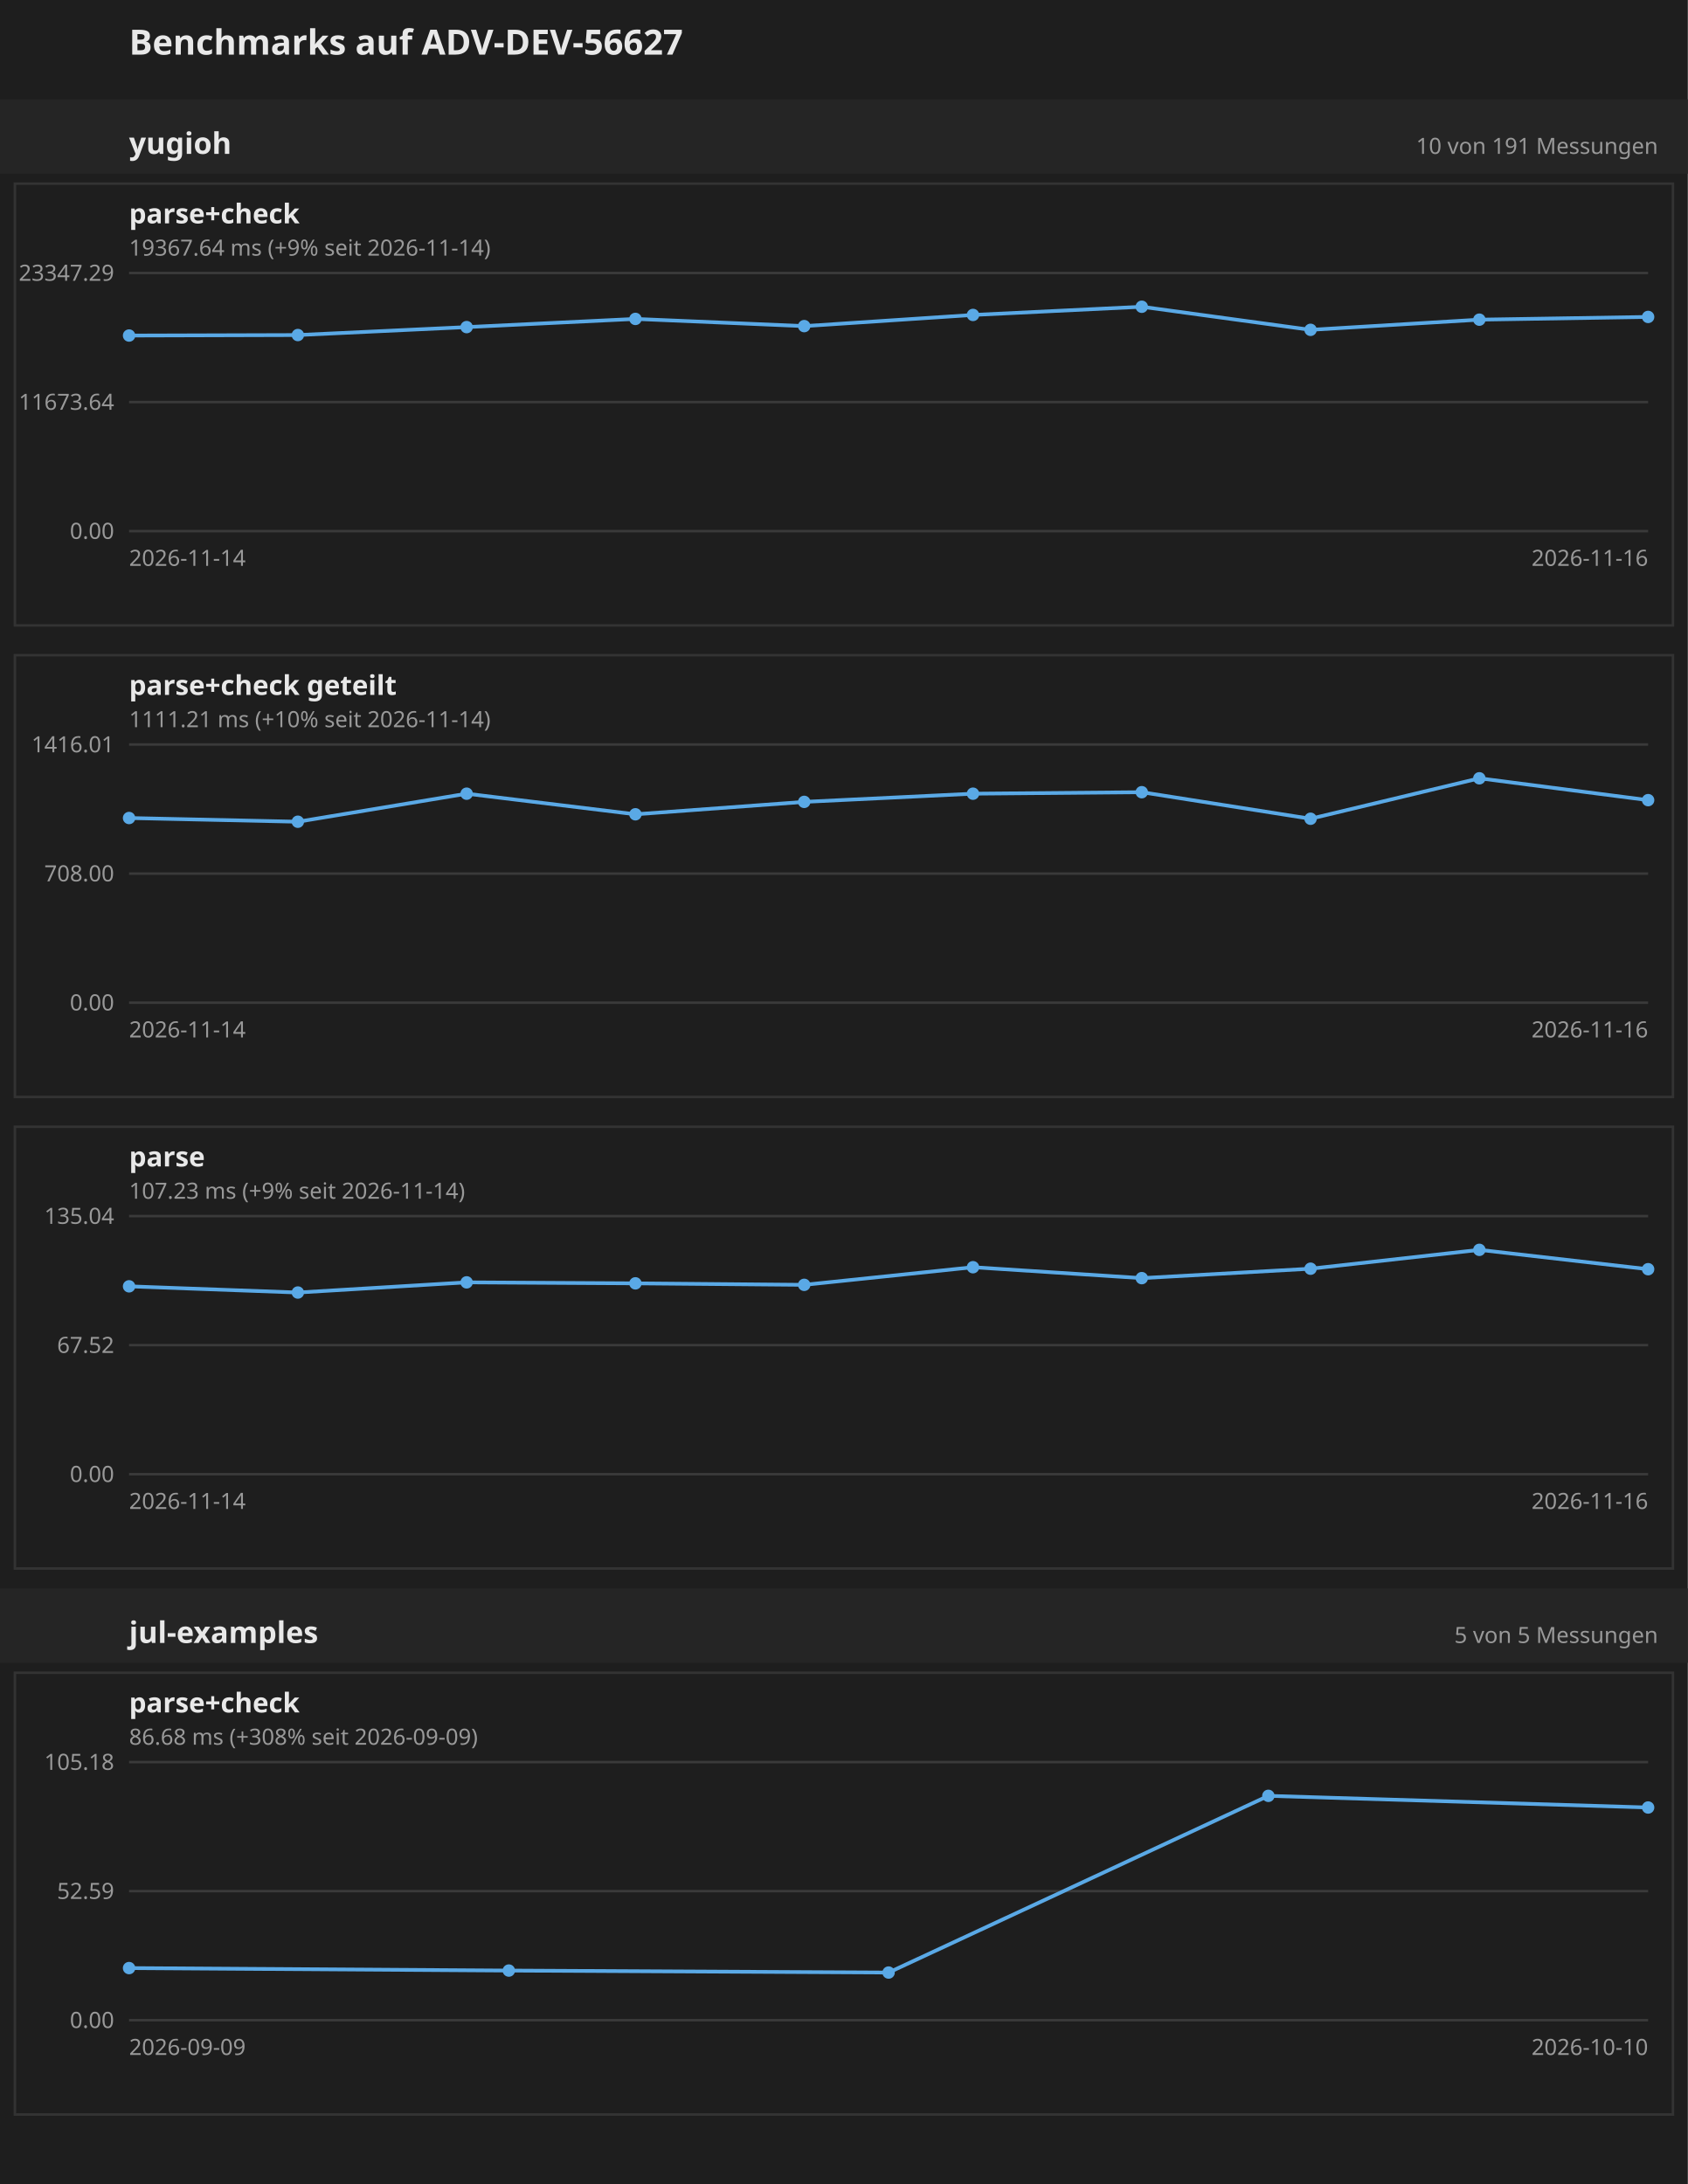
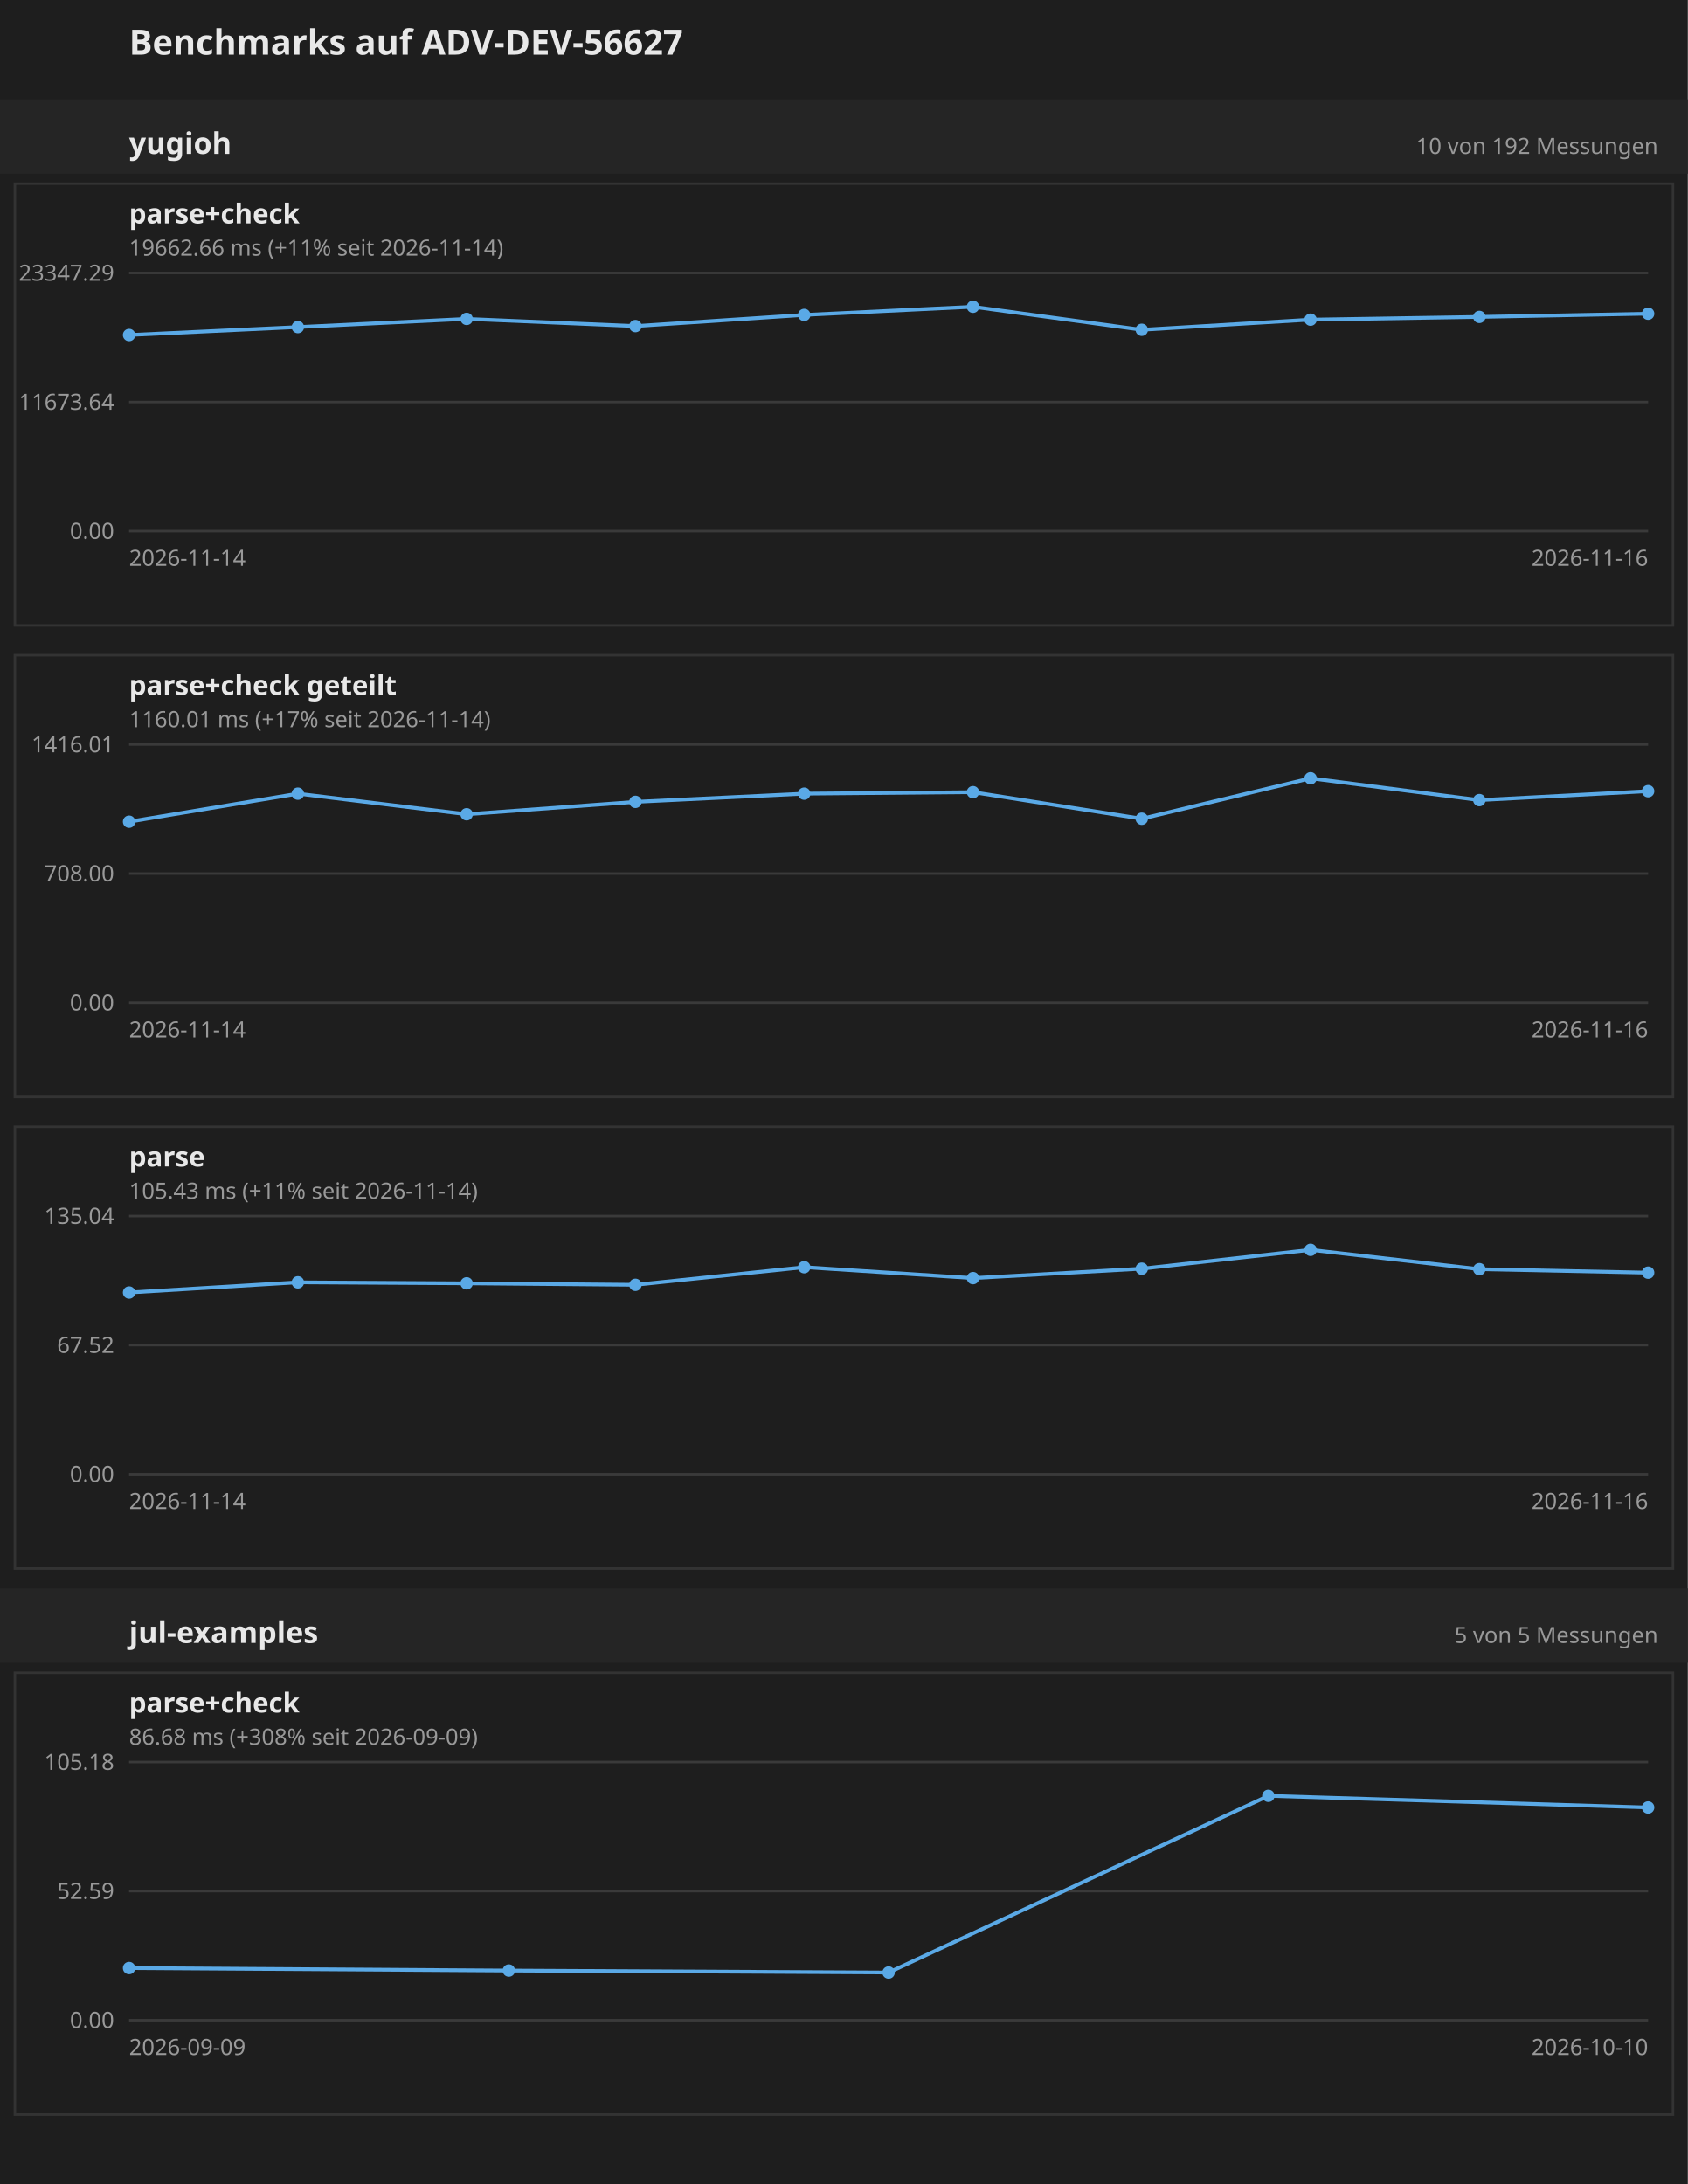
<svg xmlns="http://www.w3.org/2000/svg" width="680" height="880" font-family="sans-serif">
  <rect width="680" height="880" fill="#1e1e1e" />
  <text x="52" y="22" font-size="14" font-weight="bold" fill="#e8e8e8">Benchmarks auf ADV-DEV-56627</text>
  <g transform="translate(0 40)">
    <rect x="0" y="0" width="680" height="30" fill="#252525" />
    <text x="52" y="22" font-size="12" font-weight="bold" fill="#e8e8e8">yugioh</text>
-     <text x="668" y="22" text-anchor="end" font-size="9" fill="#999">10 von 191 Messungen</text>
+     <text x="668" y="22" text-anchor="end" font-size="9" fill="#999">10 von 192 Messungen</text>
    <g transform="translate(0 30)">
      <g transform="translate(0 0)">
        <rect x="6" y="4" width="668" height="178" fill="none" stroke="#333" />
        <text x="52" y="20" font-size="11" font-weight="bold" fill="#e8e8e8">parse+check</text>
-         <text x="52" y="33" font-size="9" fill="#999">19367.64 ms (+9% seit 2026-11-14)</text>
+         <text x="52" y="33" font-size="9" fill="#999">19662.66 ms (+11% seit 2026-11-14)</text>
        <line x1="52" y1="144.0" x2="664" y2="144.0" stroke="#3a3a3a" />
        <text x="46" y="144.0" text-anchor="end" dominant-baseline="middle" font-size="9" fill="#999">0.00</text>
        <line x1="52" y1="92.0" x2="664" y2="92.0" stroke="#3a3a3a" />
        <text x="46" y="92.0" text-anchor="end" dominant-baseline="middle" font-size="9" fill="#999">11673.64</text>
        <line x1="52" y1="40.0" x2="664" y2="40.0" stroke="#3a3a3a" />
        <text x="46" y="40.0" text-anchor="end" dominant-baseline="middle" font-size="9" fill="#999">23347.29</text>
        <text x="52" y="158" font-size="9" fill="#999">2026-11-14</text>
        <text x="664" y="158" text-anchor="end" font-size="9" fill="#999">2026-11-16</text>
-         <polyline fill="none" stroke="#5aa9e6" stroke-width="1.5" points="52.0,65.2 120.0,65.0 188.0,61.8 256.0,58.5 324.0,61.4 392.0,56.9 460.0,53.6 528.0,62.9 596.0,58.8 664.0,57.7" />
-         <circle cx="52.0" cy="65.2" r="2.5" fill="#5aa9e6" />
-         <circle cx="120.0" cy="65.0" r="2.5" fill="#5aa9e6" />
-         <circle cx="188.0" cy="61.8" r="2.5" fill="#5aa9e6" />
-         <circle cx="256.0" cy="58.5" r="2.5" fill="#5aa9e6" />
-         <circle cx="324.0" cy="61.4" r="2.5" fill="#5aa9e6" />
-         <circle cx="392.0" cy="56.9" r="2.5" fill="#5aa9e6" />
-         <circle cx="460.0" cy="53.6" r="2.5" fill="#5aa9e6" />
-         <circle cx="528.0" cy="62.9" r="2.5" fill="#5aa9e6" />
-         <circle cx="596.0" cy="58.8" r="2.5" fill="#5aa9e6" />
-         <circle cx="664.0" cy="57.7" r="2.5" fill="#5aa9e6" />
+         <polyline fill="none" stroke="#5aa9e6" stroke-width="1.5" points="52.0,65.0 120.0,61.8 188.0,58.5 256.0,61.4 324.0,56.9 392.0,53.6 460.0,62.9 528.0,58.8 596.0,57.7 664.0,56.4" />
+         <circle cx="52.0" cy="65.0" r="2.5" fill="#5aa9e6" />
+         <circle cx="120.0" cy="61.8" r="2.5" fill="#5aa9e6" />
+         <circle cx="188.0" cy="58.5" r="2.5" fill="#5aa9e6" />
+         <circle cx="256.0" cy="61.4" r="2.5" fill="#5aa9e6" />
+         <circle cx="324.0" cy="56.9" r="2.5" fill="#5aa9e6" />
+         <circle cx="392.0" cy="53.6" r="2.5" fill="#5aa9e6" />
+         <circle cx="460.0" cy="62.9" r="2.5" fill="#5aa9e6" />
+         <circle cx="528.0" cy="58.8" r="2.5" fill="#5aa9e6" />
+         <circle cx="596.0" cy="57.7" r="2.5" fill="#5aa9e6" />
+         <circle cx="664.0" cy="56.4" r="2.5" fill="#5aa9e6" />
      </g>
      <g transform="translate(0 190)">
        <rect x="6" y="4" width="668" height="178" fill="none" stroke="#333" />
        <text x="52" y="20" font-size="11" font-weight="bold" fill="#e8e8e8">parse+check geteilt</text>
-         <text x="52" y="33" font-size="9" fill="#999">1111.21 ms (+10% seit 2026-11-14)</text>
+         <text x="52" y="33" font-size="9" fill="#999">1160.01 ms (+17% seit 2026-11-14)</text>
        <line x1="52" y1="144.0" x2="664" y2="144.0" stroke="#3a3a3a" />
        <text x="46" y="144.0" text-anchor="end" dominant-baseline="middle" font-size="9" fill="#999">0.00</text>
        <line x1="52" y1="92.0" x2="664" y2="92.0" stroke="#3a3a3a" />
        <text x="46" y="92.0" text-anchor="end" dominant-baseline="middle" font-size="9" fill="#999">708.00</text>
        <line x1="52" y1="40.0" x2="664" y2="40.0" stroke="#3a3a3a" />
        <text x="46" y="40.0" text-anchor="end" dominant-baseline="middle" font-size="9" fill="#999">1416.01</text>
        <text x="52" y="158" font-size="9" fill="#999">2026-11-14</text>
        <text x="664" y="158" text-anchor="end" font-size="9" fill="#999">2026-11-16</text>
-         <polyline fill="none" stroke="#5aa9e6" stroke-width="1.5" points="52.0,69.6 120.0,71.1 188.0,59.8 256.0,68.1 324.0,63.1 392.0,59.8 460.0,59.2 528.0,69.9 596.0,53.6 664.0,62.4" />
-         <circle cx="52.0" cy="69.6" r="2.5" fill="#5aa9e6" />
-         <circle cx="120.0" cy="71.1" r="2.5" fill="#5aa9e6" />
-         <circle cx="188.0" cy="59.8" r="2.5" fill="#5aa9e6" />
-         <circle cx="256.0" cy="68.1" r="2.5" fill="#5aa9e6" />
-         <circle cx="324.0" cy="63.1" r="2.5" fill="#5aa9e6" />
-         <circle cx="392.0" cy="59.8" r="2.5" fill="#5aa9e6" />
-         <circle cx="460.0" cy="59.2" r="2.5" fill="#5aa9e6" />
-         <circle cx="528.0" cy="69.9" r="2.5" fill="#5aa9e6" />
-         <circle cx="596.0" cy="53.6" r="2.5" fill="#5aa9e6" />
-         <circle cx="664.0" cy="62.4" r="2.5" fill="#5aa9e6" />
+         <polyline fill="none" stroke="#5aa9e6" stroke-width="1.5" points="52.0,71.1 120.0,59.8 188.0,68.1 256.0,63.1 324.0,59.8 392.0,59.2 460.0,69.9 528.0,53.6 596.0,62.4 664.0,58.8" />
+         <circle cx="52.0" cy="71.1" r="2.5" fill="#5aa9e6" />
+         <circle cx="120.0" cy="59.8" r="2.5" fill="#5aa9e6" />
+         <circle cx="188.0" cy="68.1" r="2.5" fill="#5aa9e6" />
+         <circle cx="256.0" cy="63.1" r="2.5" fill="#5aa9e6" />
+         <circle cx="324.0" cy="59.8" r="2.5" fill="#5aa9e6" />
+         <circle cx="392.0" cy="59.2" r="2.5" fill="#5aa9e6" />
+         <circle cx="460.0" cy="69.9" r="2.5" fill="#5aa9e6" />
+         <circle cx="528.0" cy="53.6" r="2.5" fill="#5aa9e6" />
+         <circle cx="596.0" cy="62.4" r="2.5" fill="#5aa9e6" />
+         <circle cx="664.0" cy="58.8" r="2.5" fill="#5aa9e6" />
      </g>
      <g transform="translate(0 380)">
        <rect x="6" y="4" width="668" height="178" fill="none" stroke="#333" />
        <text x="52" y="20" font-size="11" font-weight="bold" fill="#e8e8e8">parse</text>
-         <text x="52" y="33" font-size="9" fill="#999">107.23 ms (+9% seit 2026-11-14)</text>
+         <text x="52" y="33" font-size="9" fill="#999">105.43 ms (+11% seit 2026-11-14)</text>
        <line x1="52" y1="144.0" x2="664" y2="144.0" stroke="#3a3a3a" />
        <text x="46" y="144.0" text-anchor="end" dominant-baseline="middle" font-size="9" fill="#999">0.00</text>
        <line x1="52" y1="92.0" x2="664" y2="92.0" stroke="#3a3a3a" />
        <text x="46" y="92.0" text-anchor="end" dominant-baseline="middle" font-size="9" fill="#999">67.52</text>
        <line x1="52" y1="40.0" x2="664" y2="40.0" stroke="#3a3a3a" />
        <text x="46" y="40.0" text-anchor="end" dominant-baseline="middle" font-size="9" fill="#999">135.04</text>
        <text x="52" y="158" font-size="9" fill="#999">2026-11-14</text>
        <text x="664" y="158" text-anchor="end" font-size="9" fill="#999">2026-11-16</text>
-         <polyline fill="none" stroke="#5aa9e6" stroke-width="1.5" points="52.0,68.3 120.0,70.8 188.0,66.7 256.0,67.1 324.0,67.7 392.0,60.6 460.0,65.0 528.0,61.2 596.0,53.6 664.0,61.4" />
-         <circle cx="52.0" cy="68.3" r="2.5" fill="#5aa9e6" />
-         <circle cx="120.0" cy="70.8" r="2.5" fill="#5aa9e6" />
-         <circle cx="188.0" cy="66.7" r="2.5" fill="#5aa9e6" />
-         <circle cx="256.0" cy="67.1" r="2.5" fill="#5aa9e6" />
-         <circle cx="324.0" cy="67.7" r="2.5" fill="#5aa9e6" />
-         <circle cx="392.0" cy="60.6" r="2.5" fill="#5aa9e6" />
-         <circle cx="460.0" cy="65.0" r="2.5" fill="#5aa9e6" />
-         <circle cx="528.0" cy="61.2" r="2.5" fill="#5aa9e6" />
-         <circle cx="596.0" cy="53.6" r="2.5" fill="#5aa9e6" />
-         <circle cx="664.0" cy="61.4" r="2.5" fill="#5aa9e6" />
+         <polyline fill="none" stroke="#5aa9e6" stroke-width="1.5" points="52.0,70.8 120.0,66.7 188.0,67.1 256.0,67.7 324.0,60.6 392.0,65.0 460.0,61.2 528.0,53.6 596.0,61.4 664.0,62.8" />
+         <circle cx="52.0" cy="70.8" r="2.5" fill="#5aa9e6" />
+         <circle cx="120.0" cy="66.7" r="2.5" fill="#5aa9e6" />
+         <circle cx="188.0" cy="67.1" r="2.5" fill="#5aa9e6" />
+         <circle cx="256.0" cy="67.7" r="2.5" fill="#5aa9e6" />
+         <circle cx="324.0" cy="60.6" r="2.5" fill="#5aa9e6" />
+         <circle cx="392.0" cy="65.0" r="2.5" fill="#5aa9e6" />
+         <circle cx="460.0" cy="61.2" r="2.5" fill="#5aa9e6" />
+         <circle cx="528.0" cy="53.6" r="2.5" fill="#5aa9e6" />
+         <circle cx="596.0" cy="61.4" r="2.5" fill="#5aa9e6" />
+         <circle cx="664.0" cy="62.8" r="2.5" fill="#5aa9e6" />
      </g>
    </g>
  </g>
  <g transform="translate(0 640)">
    <rect x="0" y="0" width="680" height="30" fill="#252525" />
    <text x="52" y="22" font-size="12" font-weight="bold" fill="#e8e8e8">jul-examples</text>
    <text x="668" y="22" text-anchor="end" font-size="9" fill="#999">5 von 5 Messungen</text>
    <g transform="translate(0 30)">
      <g transform="translate(0 0)">
        <rect x="6" y="4" width="668" height="178" fill="none" stroke="#333" />
        <text x="52" y="20" font-size="11" font-weight="bold" fill="#e8e8e8">parse+check</text>
        <text x="52" y="33" font-size="9" fill="#999">86.68 ms (+308% seit 2026-09-09)</text>
        <line x1="52" y1="144.0" x2="664" y2="144.0" stroke="#3a3a3a" />
        <text x="46" y="144.0" text-anchor="end" dominant-baseline="middle" font-size="9" fill="#999">0.00</text>
        <line x1="52" y1="92.0" x2="664" y2="92.0" stroke="#3a3a3a" />
        <text x="46" y="92.0" text-anchor="end" dominant-baseline="middle" font-size="9" fill="#999">52.59</text>
        <line x1="52" y1="40.0" x2="664" y2="40.0" stroke="#3a3a3a" />
        <text x="46" y="40.0" text-anchor="end" dominant-baseline="middle" font-size="9" fill="#999">105.18</text>
        <text x="52" y="158" font-size="9" fill="#999">2026-09-09</text>
        <text x="664" y="158" text-anchor="end" font-size="9" fill="#999">2026-10-10</text>
        <polyline fill="none" stroke="#5aa9e6" stroke-width="1.5" points="52.0,123.0 205.0,124.0 358.0,124.8 511.0,53.6 664.0,58.3" />
        <circle cx="52.0" cy="123.0" r="2.5" fill="#5aa9e6" />
        <circle cx="205.0" cy="124.0" r="2.5" fill="#5aa9e6" />
        <circle cx="358.0" cy="124.8" r="2.5" fill="#5aa9e6" />
        <circle cx="511.0" cy="53.6" r="2.5" fill="#5aa9e6" />
        <circle cx="664.0" cy="58.3" r="2.5" fill="#5aa9e6" />
      </g>
    </g>
  </g>
</svg>
